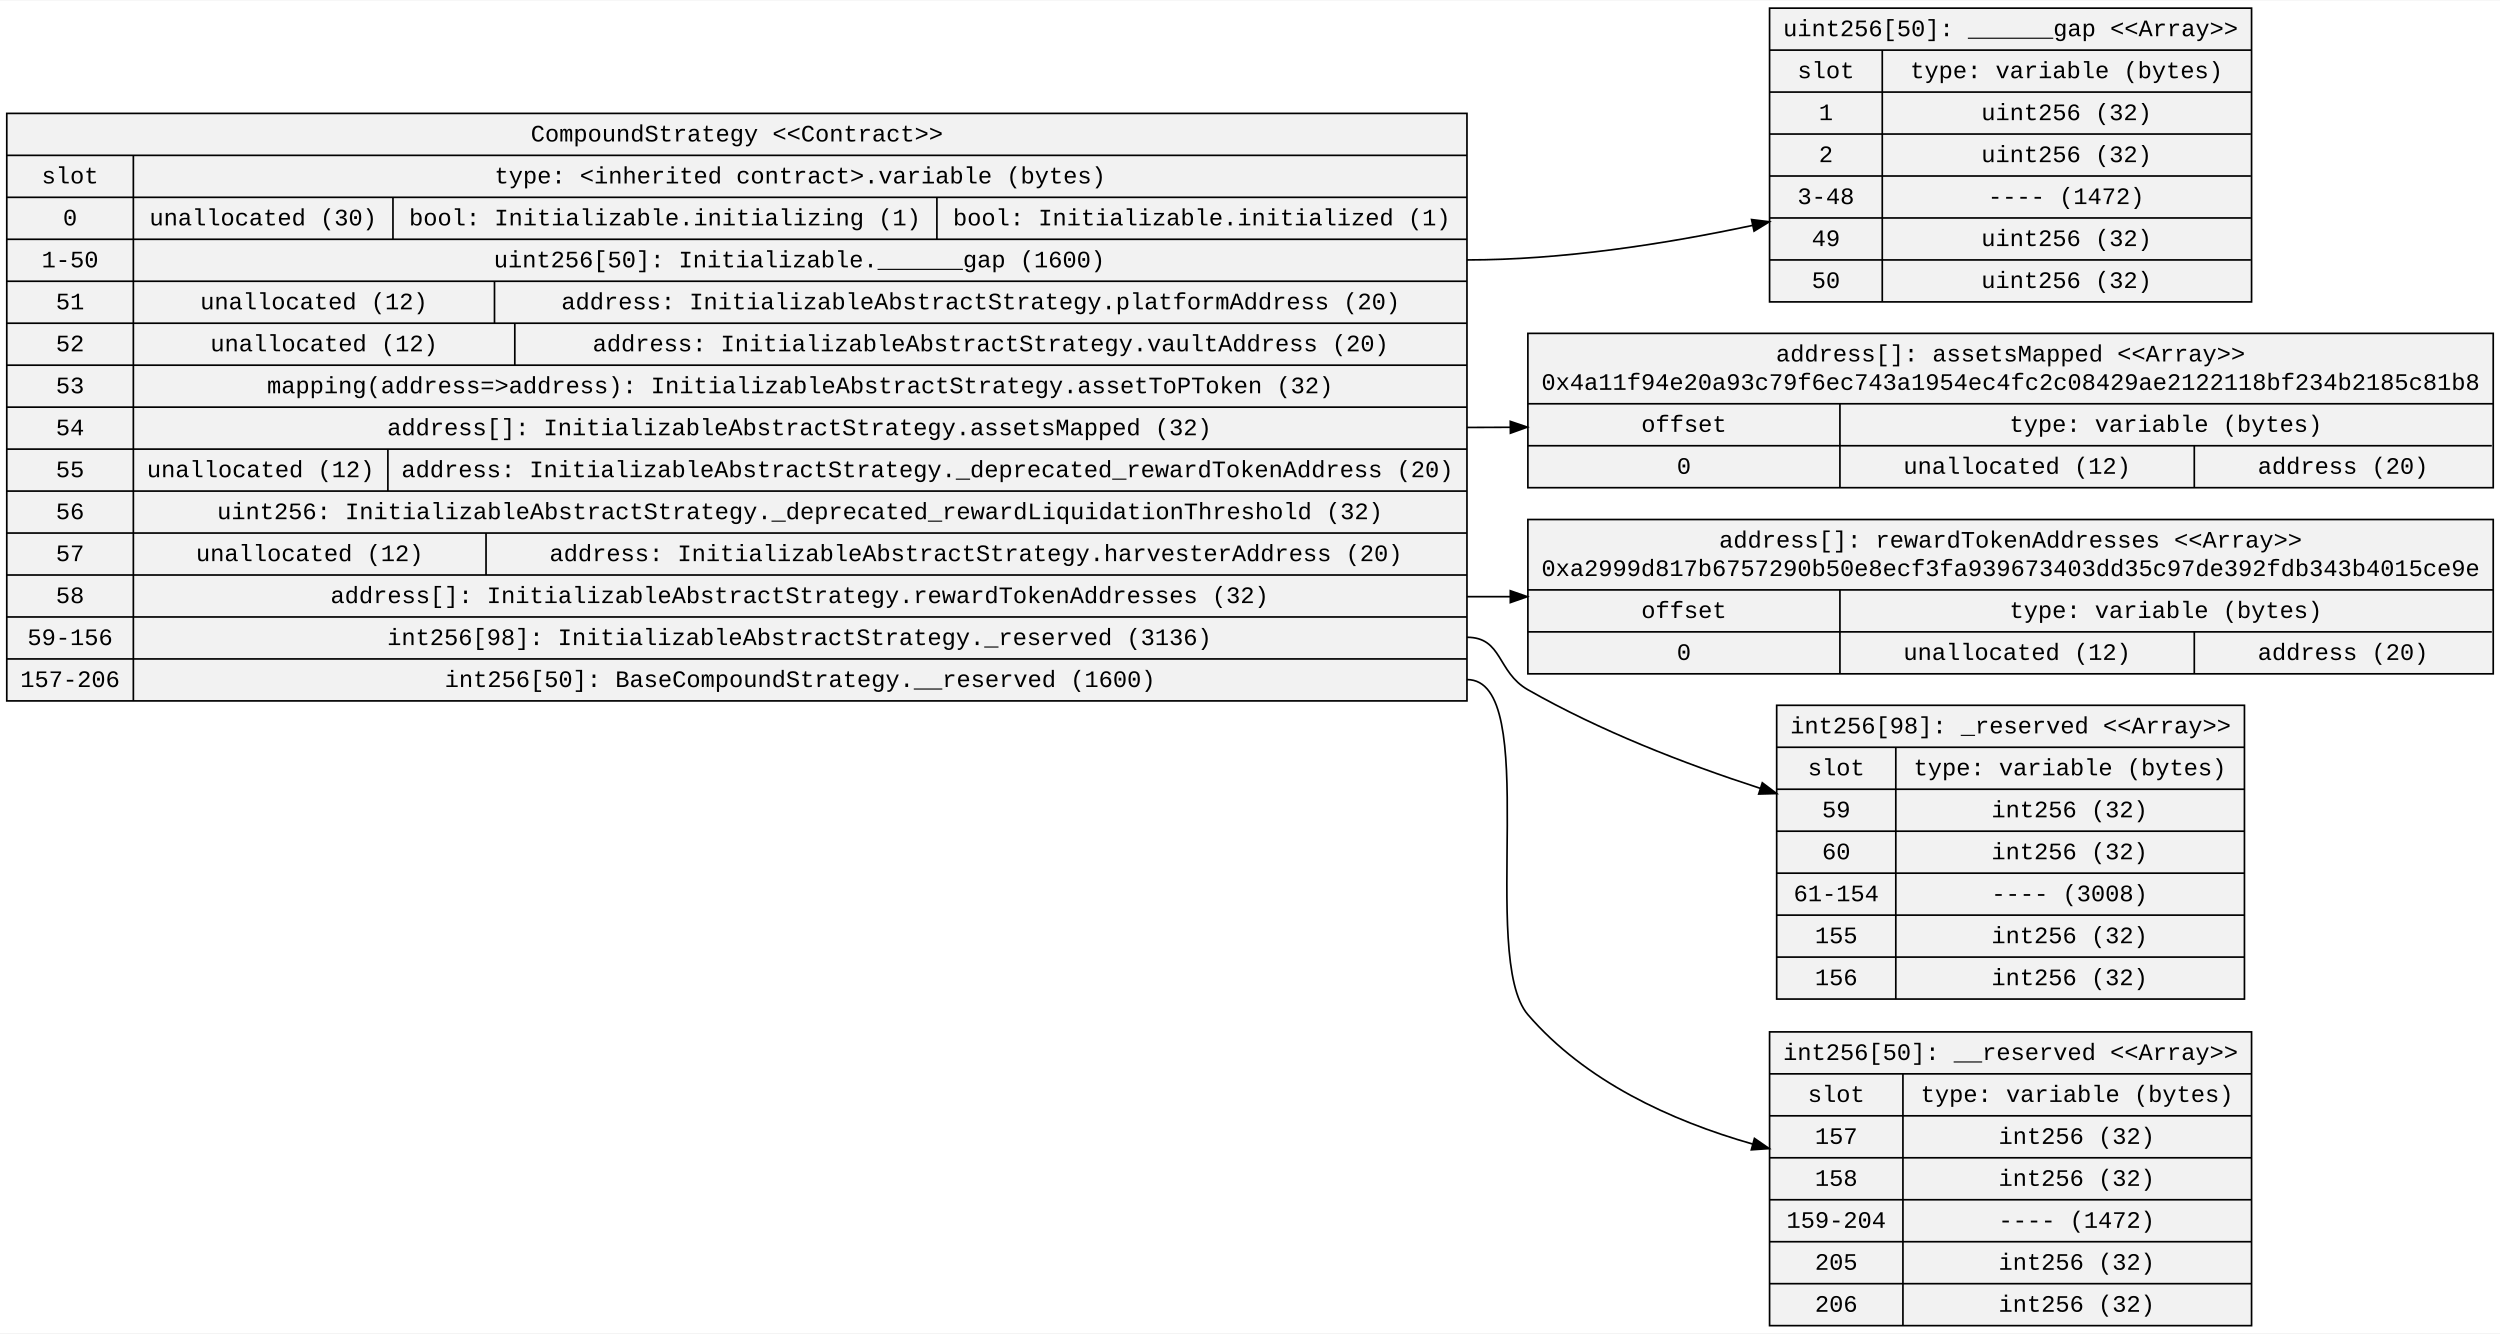
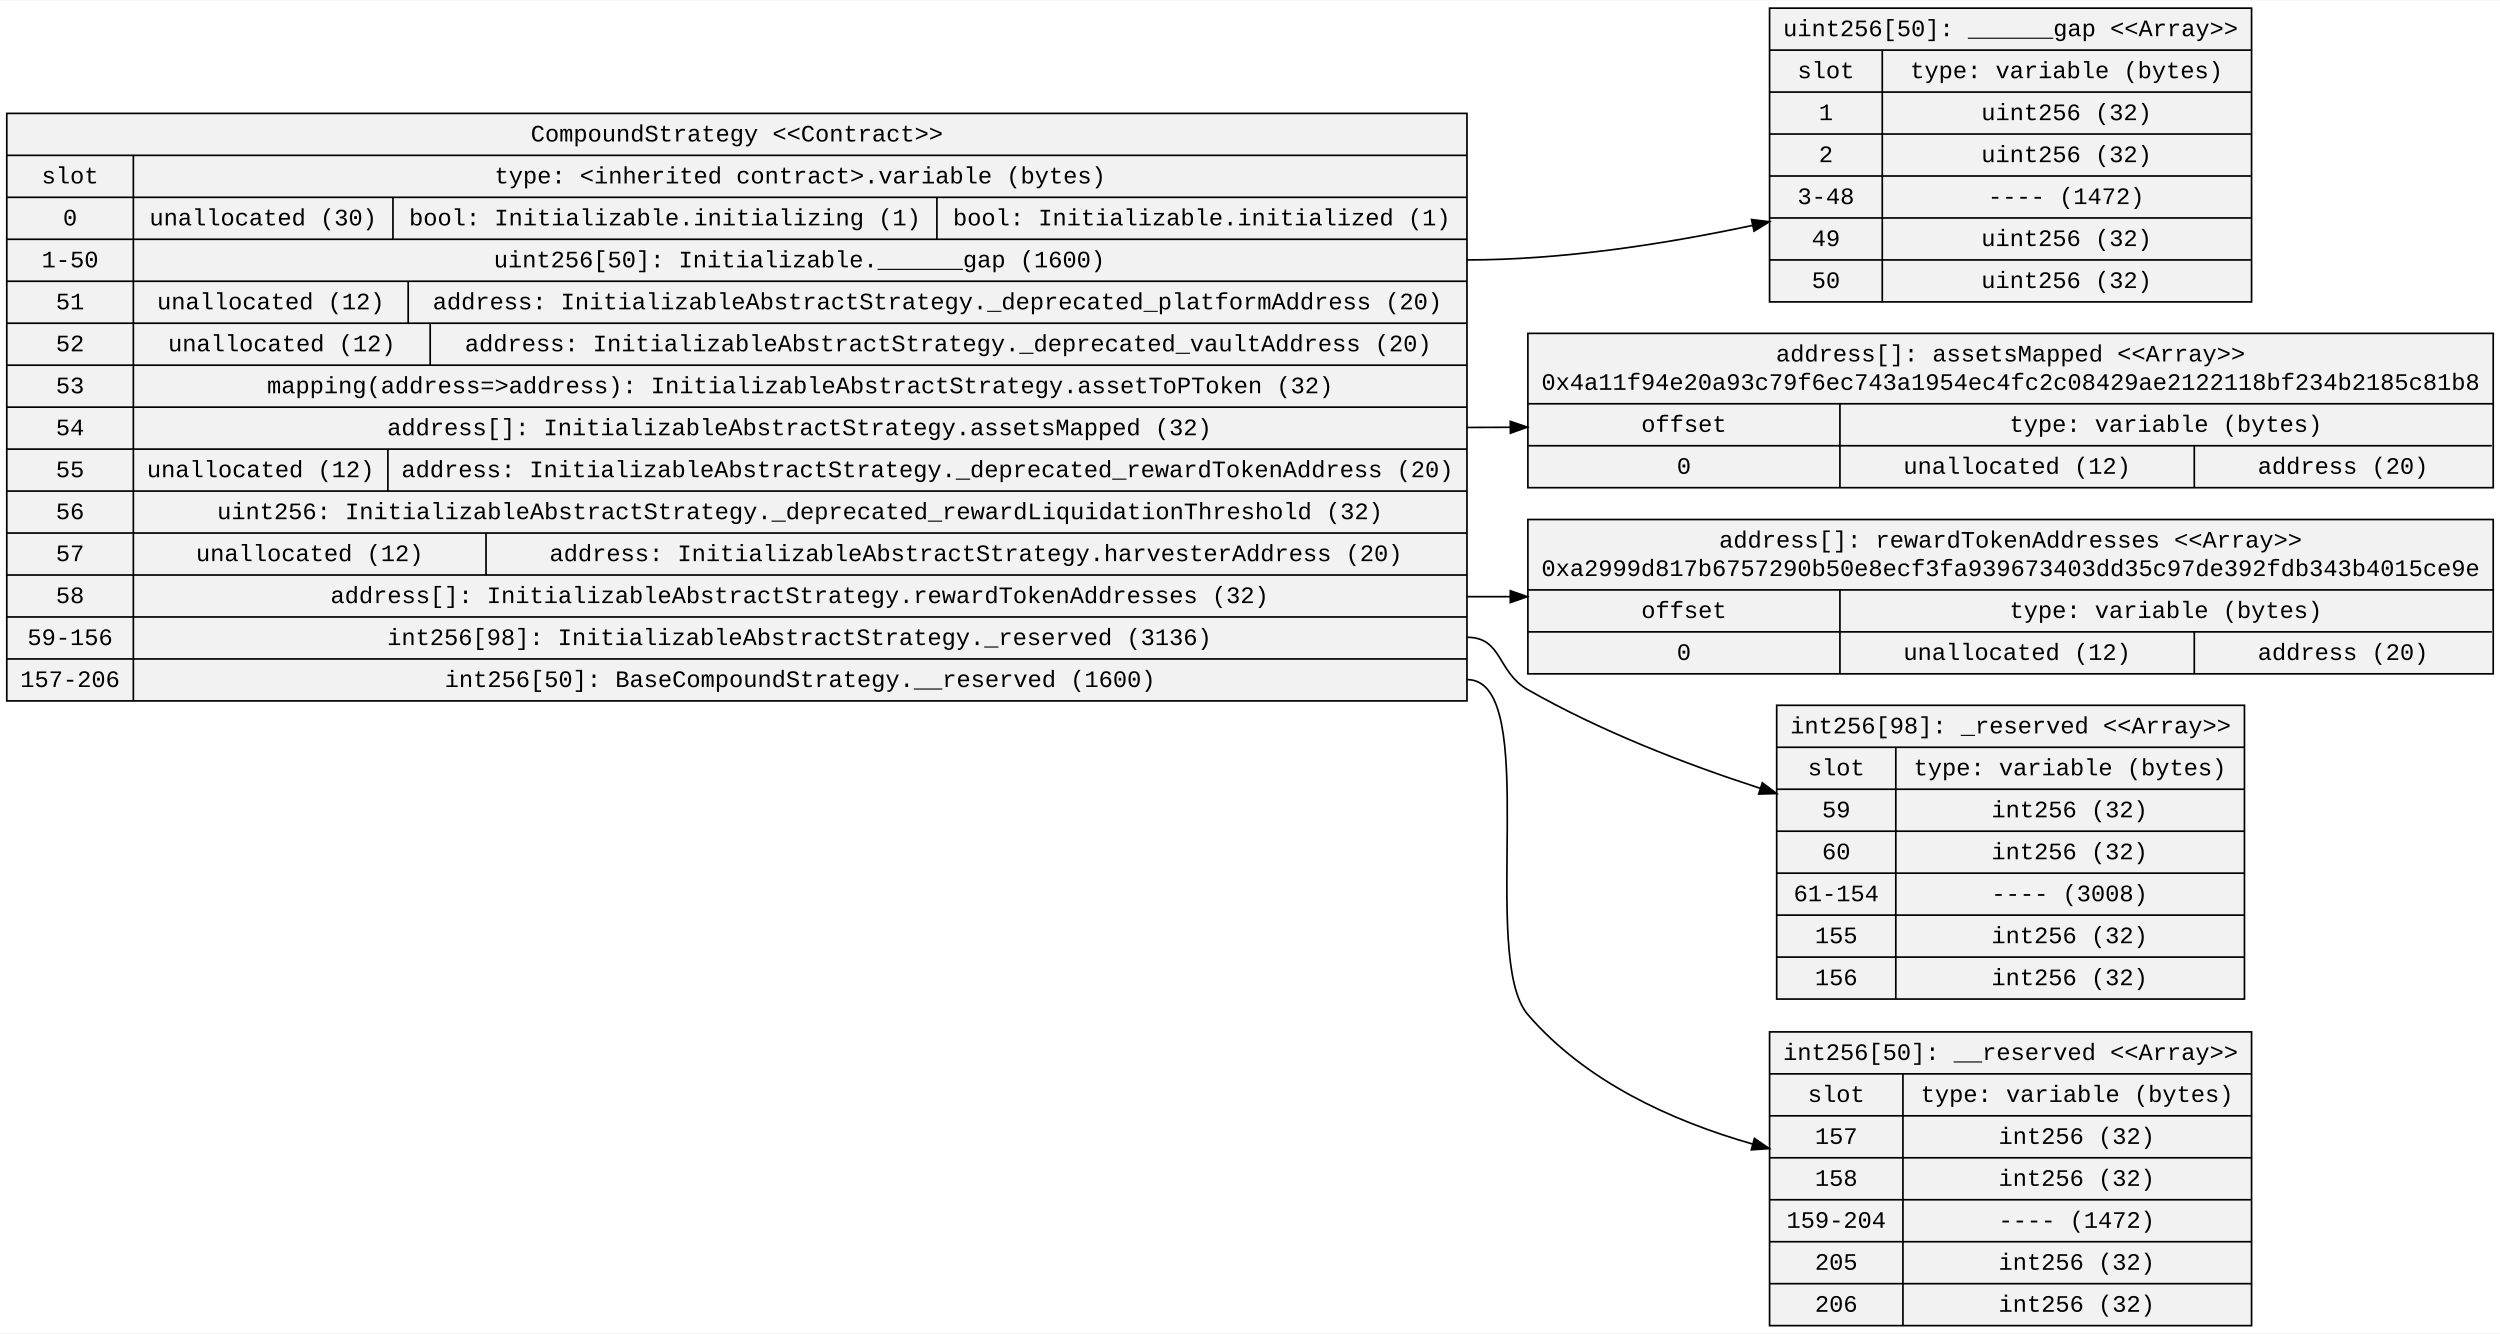
<svg xmlns="http://www.w3.org/2000/svg" width="1477pt" height="788pt" viewBox="0.00 0.00 1477.42 787.60">
  <g id="graph0" class="graph" transform="scale(1 1) rotate(0) translate(4 783.6)">
    <polygon fill="white" stroke="transparent" points="-4,4 -4,-783.6 1473.42,-783.6 1473.42,4 -4,4" />
    <g id="node1" class="node">
      <polygon fill="#f2f2f2" stroke="black" points="0,-369.7 0,-716.9 862.93,-716.9 862.93,-369.7 0,-369.7" />
      <text text-anchor="middle" x="431.47" y="-700.3" font-family="Courier New" font-size="14.00">CompoundStrategy &lt;&lt;Contract&gt;&gt;</text>
      <polyline fill="none" stroke="black" points="0,-692.1 862.93,-692.1 " />
      <text text-anchor="middle" x="37.4" y="-675.5" font-family="Courier New" font-size="14.00">slot</text>
      <polyline fill="none" stroke="black" points="0,-667.3 74.81,-667.3 " />
      <text text-anchor="middle" x="37.4" y="-650.7" font-family="Courier New" font-size="14.00">0</text>
      <polyline fill="none" stroke="black" points="0,-642.5 74.81,-642.5 " />
      <text text-anchor="middle" x="37.4" y="-625.9" font-family="Courier New" font-size="14.00">1-50</text>
      <polyline fill="none" stroke="black" points="0,-617.7 74.81,-617.7 " />
      <text text-anchor="middle" x="37.4" y="-601.1" font-family="Courier New" font-size="14.00">51</text>
      <polyline fill="none" stroke="black" points="0,-592.9 74.81,-592.9 " />
      <text text-anchor="middle" x="37.4" y="-576.3" font-family="Courier New" font-size="14.00">52</text>
      <polyline fill="none" stroke="black" points="0,-568.1 74.81,-568.1 " />
      <text text-anchor="middle" x="37.4" y="-551.5" font-family="Courier New" font-size="14.00">53</text>
      <polyline fill="none" stroke="black" points="0,-543.3 74.81,-543.3 " />
      <text text-anchor="middle" x="37.4" y="-526.7" font-family="Courier New" font-size="14.00">54</text>
      <polyline fill="none" stroke="black" points="0,-518.5 74.81,-518.5 " />
      <text text-anchor="middle" x="37.4" y="-501.9" font-family="Courier New" font-size="14.00">55</text>
      <polyline fill="none" stroke="black" points="0,-493.7 74.81,-493.7 " />
      <text text-anchor="middle" x="37.4" y="-477.1" font-family="Courier New" font-size="14.00">56</text>
      <polyline fill="none" stroke="black" points="0,-468.9 74.81,-468.9 " />
      <text text-anchor="middle" x="37.4" y="-452.3" font-family="Courier New" font-size="14.00">57</text>
      <polyline fill="none" stroke="black" points="0,-444.1 74.81,-444.1 " />
      <text text-anchor="middle" x="37.4" y="-427.5" font-family="Courier New" font-size="14.00">58</text>
      <polyline fill="none" stroke="black" points="0,-419.3 74.81,-419.3 " />
      <text text-anchor="middle" x="37.4" y="-402.7" font-family="Courier New" font-size="14.00">59-156</text>
      <polyline fill="none" stroke="black" points="0,-394.5 74.81,-394.5 " />
      <text text-anchor="middle" x="37.4" y="-377.9" font-family="Courier New" font-size="14.00">157-206</text>
      <polyline fill="none" stroke="black" points="74.81,-369.7 74.81,-692.1 " />
      <text text-anchor="middle" x="468.87" y="-675.5" font-family="Courier New" font-size="14.00">type: &lt;inherited contract&gt;.variable (bytes)</text>
      <polyline fill="none" stroke="black" points="74.81,-667.3 862.93,-667.3 " />
      <text text-anchor="middle" x="151.52" y="-650.7" font-family="Courier New" font-size="14.00">unallocated (30)</text>
      <polyline fill="none" stroke="black" points="228.23,-642.5 228.23,-667.3 " />
      <text text-anchor="middle" x="388.96" y="-650.7" font-family="Courier New" font-size="14.00">bool: Initializable.initializing (1)</text>
      <polyline fill="none" stroke="black" points="549.68,-642.5 549.68,-667.3 " />
      <text text-anchor="middle" x="706.2" y="-650.7" font-family="Courier New" font-size="14.00">bool: Initializable.initialized (1)</text>
      <polyline fill="none" stroke="black" points="74.81,-642.5 862.93,-642.5 " />
      <text text-anchor="middle" x="468.44" y="-625.9" font-family="Courier New" font-size="14.00">uint256[50]: Initializable.______gap (1600)</text>
      <polyline fill="none" stroke="black" points="74.81,-617.7 862.93,-617.7 " />
-       <text text-anchor="middle" x="181.52" y="-601.1" font-family="Courier New" font-size="14.00">unallocated (12)</text>
-       <polyline fill="none" stroke="black" points="288.23,-592.9 288.23,-617.7 " />
-       <text text-anchor="middle" x="575.57" y="-601.1" font-family="Courier New" font-size="14.00">address: InitializableAbstractStrategy.platformAddress (20)</text>
+       <text text-anchor="middle" x="156.02" y="-601.1" font-family="Courier New" font-size="14.00">unallocated (12)</text>
+       <polyline fill="none" stroke="black" points="237.23,-592.9 237.23,-617.7 " />
+       <text text-anchor="middle" x="549.98" y="-601.1" font-family="Courier New" font-size="14.00">address: InitializableAbstractStrategy._deprecated_platformAddress (20)</text>
      <polyline fill="none" stroke="black" points="74.81,-592.9 862.93,-592.9 " />
-       <text text-anchor="middle" x="187.52" y="-576.3" font-family="Courier New" font-size="14.00">unallocated (12)</text>
-       <polyline fill="none" stroke="black" points="300.23,-568.1 300.23,-592.9 " />
-       <text text-anchor="middle" x="581.47" y="-576.3" font-family="Courier New" font-size="14.00">address: InitializableAbstractStrategy.vaultAddress (20)</text>
+       <text text-anchor="middle" x="162.52" y="-576.3" font-family="Courier New" font-size="14.00">unallocated (12)</text>
+       <polyline fill="none" stroke="black" points="250.23,-568.1 250.23,-592.9 " />
+       <text text-anchor="middle" x="556.38" y="-576.3" font-family="Courier New" font-size="14.00">address: InitializableAbstractStrategy._deprecated_vaultAddress (20)</text>
      <polyline fill="none" stroke="black" points="74.81,-568.1 862.93,-568.1 " />
      <text text-anchor="middle" x="468.86" y="-551.5" font-family="Courier New" font-size="14.00">mapping(address=&gt;address): InitializableAbstractStrategy.assetToPToken (32)</text>
      <polyline fill="none" stroke="black" points="74.81,-543.3 862.93,-543.3 " />
      <text text-anchor="middle" x="468.45" y="-526.7" font-family="Courier New" font-size="14.00">address[]: InitializableAbstractStrategy.assetsMapped (32)</text>
      <polyline fill="none" stroke="black" points="74.81,-518.5 862.93,-518.5 " />
      <text text-anchor="middle" x="150.02" y="-501.9" font-family="Courier New" font-size="14.00">unallocated (12)</text>
      <polyline fill="none" stroke="black" points="225.23,-493.7 225.23,-518.5 " />
      <text text-anchor="middle" x="544.08" y="-501.9" font-family="Courier New" font-size="14.00">address: InitializableAbstractStrategy._deprecated_rewardTokenAddress (20)</text>
      <polyline fill="none" stroke="black" points="74.81,-493.7 862.93,-493.7 " />
      <text text-anchor="middle" x="468.77" y="-477.1" font-family="Courier New" font-size="14.00">uint256: InitializableAbstractStrategy._deprecated_rewardLiquidationThreshold (32)</text>
      <polyline fill="none" stroke="black" points="74.81,-468.9 862.93,-468.9 " />
      <text text-anchor="middle" x="179.02" y="-452.3" font-family="Courier New" font-size="14.00">unallocated (12)</text>
      <polyline fill="none" stroke="black" points="283.23,-444.1 283.23,-468.9 " />
      <text text-anchor="middle" x="572.77" y="-452.3" font-family="Courier New" font-size="14.00">address: InitializableAbstractStrategy.harvesterAddress (20)</text>
      <polyline fill="none" stroke="black" points="74.81,-444.1 862.93,-444.1 " />
      <text text-anchor="middle" x="468.55" y="-427.5" font-family="Courier New" font-size="14.00">address[]: InitializableAbstractStrategy.rewardTokenAddresses (32)</text>
      <polyline fill="none" stroke="black" points="74.81,-419.3 862.93,-419.3 " />
      <text text-anchor="middle" x="468.45" y="-402.7" font-family="Courier New" font-size="14.00">int256[98]: InitializableAbstractStrategy._reserved (3136)</text>
      <polyline fill="none" stroke="black" points="74.81,-394.5 862.93,-394.5 " />
      <text text-anchor="middle" x="468.84" y="-377.9" font-family="Courier New" font-size="14.00">int256[50]: BaseCompoundStrategy.__reserved (1600)</text>
    </g>
    <g id="node2" class="node">
      <polygon fill="#f2f2f2" stroke="black" points="1041.76,-605.5 1041.76,-779.1 1326.6,-779.1 1326.6,-605.5 1041.76,-605.5" />
      <text text-anchor="middle" x="1184.18" y="-762.5" font-family="Courier New" font-size="14.00">uint256[50]: ______gap &lt;&lt;Array&gt;&gt;</text>
      <polyline fill="none" stroke="black" points="1041.76,-754.3 1326.6,-754.3 " />
      <text text-anchor="middle" x="1075.06" y="-737.7" font-family="Courier New" font-size="14.00">slot</text>
      <polyline fill="none" stroke="black" points="1041.76,-729.5 1108.36,-729.5 " />
      <text text-anchor="middle" x="1075.06" y="-712.9" font-family="Courier New" font-size="14.00">1</text>
      <polyline fill="none" stroke="black" points="1041.76,-704.7 1108.36,-704.7 " />
      <text text-anchor="middle" x="1075.06" y="-688.1" font-family="Courier New" font-size="14.00">2</text>
      <polyline fill="none" stroke="black" points="1041.76,-679.9 1108.36,-679.9 " />
      <text text-anchor="middle" x="1075.06" y="-663.3" font-family="Courier New" font-size="14.00">3-48</text>
      <polyline fill="none" stroke="black" points="1041.76,-655.1 1108.36,-655.1 " />
      <text text-anchor="middle" x="1075.06" y="-638.5" font-family="Courier New" font-size="14.00">49</text>
      <polyline fill="none" stroke="black" points="1041.76,-630.3 1108.36,-630.3 " />
      <text text-anchor="middle" x="1075.06" y="-613.7" font-family="Courier New" font-size="14.00">50</text>
      <polyline fill="none" stroke="black" points="1108.36,-605.5 1108.36,-754.3 " />
      <text text-anchor="middle" x="1217.28" y="-737.7" font-family="Courier New" font-size="14.00">type: variable (bytes)</text>
      <polyline fill="none" stroke="black" points="1108.36,-729.5 1326.19,-729.5 " />
      <text text-anchor="middle" x="1217.27" y="-712.9" font-family="Courier New" font-size="14.00">uint256 (32)</text>
      <polyline fill="none" stroke="black" points="1108.36,-704.7 1326.19,-704.7 " />
      <text text-anchor="middle" x="1217.27" y="-688.1" font-family="Courier New" font-size="14.00">uint256 (32)</text>
      <polyline fill="none" stroke="black" points="1108.36,-679.9 1326.19,-679.9 " />
      <text text-anchor="middle" x="1217.07" y="-663.3" font-family="Courier New" font-size="14.00">---- (1472)</text>
      <polyline fill="none" stroke="black" points="1108.36,-655.1 1326.19,-655.1 " />
      <text text-anchor="middle" x="1217.27" y="-638.5" font-family="Courier New" font-size="14.00">uint256 (32)</text>
      <polyline fill="none" stroke="black" points="1108.36,-630.3 1326.19,-630.3 " />
      <text text-anchor="middle" x="1217.27" y="-613.7" font-family="Courier New" font-size="14.00">uint256 (32)</text>
    </g>
    <g id="edge1" class="edge">
      <path fill="none" stroke="black" d="M862.93,-630.3C918.64,-630.3 978.83,-639.46 1031.82,-650.73" />
      <polygon fill="black" stroke="black" points="1031.12,-654.16 1041.63,-652.86 1032.6,-647.32 1031.12,-654.16" />
    </g>
    <g id="node3" class="node">
      <polygon fill="#f2f2f2" stroke="black" points="898.93,-495.7 898.93,-586.9 1469.42,-586.9 1469.42,-495.7 898.93,-495.7" />
      <text text-anchor="middle" x="1184.18" y="-570.3" font-family="Courier New" font-size="14.00">address[]: assetsMapped &lt;&lt;Array&gt;&gt;</text>
      <text text-anchor="middle" x="1184.18" y="-553.5" font-family="Courier New" font-size="14.00">0x4a11f94e20a93c79f6ec743a1954ec4fc2c08429ae2122118bf234b2185c81b8</text>
      <polyline fill="none" stroke="black" points="898.93,-545.3 1469.42,-545.3 " />
      <text text-anchor="middle" x="991.14" y="-528.7" font-family="Courier New" font-size="14.00">offset</text>
      <polyline fill="none" stroke="black" points="898.93,-520.5 1083.34,-520.5 " />
      <text text-anchor="middle" x="991.14" y="-503.9" font-family="Courier New" font-size="14.00">0</text>
      <polyline fill="none" stroke="black" points="1083.34,-495.7 1083.34,-545.3 " />
      <text text-anchor="middle" x="1275.96" y="-528.7" font-family="Courier New" font-size="14.00">type: variable (bytes)</text>
      <polyline fill="none" stroke="black" points="1083.34,-520.5 1468.58,-520.5 " />
      <text text-anchor="middle" x="1188.05" y="-503.9" font-family="Courier New" font-size="14.00">unallocated (12)</text>
      <polyline fill="none" stroke="black" points="1292.76,-495.7 1292.76,-520.5 " />
      <text text-anchor="middle" x="1380.67" y="-503.9" font-family="Courier New" font-size="14.00">address (20)</text>
    </g>
    <g id="edge2" class="edge">
      <path fill="none" stroke="black" d="M862.93,-531.3C871.33,-531.3 879.85,-531.33 888.45,-531.4" />
      <polygon fill="black" stroke="black" points="888.54,-534.9 898.57,-531.49 888.61,-527.9 888.54,-534.9" />
    </g>
    <g id="node4" class="node">
      <polygon fill="#f2f2f2" stroke="black" points="898.93,-385.7 898.93,-476.9 1469.42,-476.9 1469.42,-385.7 898.93,-385.7" />
      <text text-anchor="middle" x="1184.18" y="-460.3" font-family="Courier New" font-size="14.00">address[]: rewardTokenAddresses &lt;&lt;Array&gt;&gt;</text>
      <text text-anchor="middle" x="1184.18" y="-443.5" font-family="Courier New" font-size="14.00">0xa2999d817b6757290b50e8ecf3fa939673403dd35c97de392fdb343b4015ce9e</text>
      <polyline fill="none" stroke="black" points="898.93,-435.3 1469.42,-435.3 " />
      <text text-anchor="middle" x="991.14" y="-418.7" font-family="Courier New" font-size="14.00">offset</text>
      <polyline fill="none" stroke="black" points="898.93,-410.5 1083.34,-410.5 " />
      <text text-anchor="middle" x="991.14" y="-393.9" font-family="Courier New" font-size="14.00">0</text>
      <polyline fill="none" stroke="black" points="1083.34,-385.7 1083.34,-435.3 " />
      <text text-anchor="middle" x="1275.96" y="-418.7" font-family="Courier New" font-size="14.00">type: variable (bytes)</text>
      <polyline fill="none" stroke="black" points="1083.34,-410.5 1468.58,-410.5 " />
      <text text-anchor="middle" x="1188.05" y="-393.9" font-family="Courier New" font-size="14.00">unallocated (12)</text>
      <polyline fill="none" stroke="black" points="1292.76,-385.7 1292.76,-410.5 " />
      <text text-anchor="middle" x="1380.67" y="-393.9" font-family="Courier New" font-size="14.00">address (20)</text>
    </g>
    <g id="edge3" class="edge">
      <path fill="none" stroke="black" d="M862.93,-431.3C871.32,-431.3 879.84,-431.3 888.44,-431.3" />
      <polygon fill="black" stroke="black" points="888.56,-434.8 898.56,-431.3 888.56,-427.8 888.56,-434.8" />
    </g>
    <g id="node5" class="node">
      <polygon fill="#f2f2f2" stroke="black" points="1045.96,-193.5 1045.96,-367.1 1322.4,-367.1 1322.4,-193.5 1045.96,-193.5" />
      <text text-anchor="middle" x="1184.18" y="-350.5" font-family="Courier New" font-size="14.00">int256[98]: _reserved &lt;&lt;Array&gt;&gt;</text>
      <polyline fill="none" stroke="black" points="1045.96,-342.3 1322.4,-342.3 " />
      <text text-anchor="middle" x="1081.16" y="-325.7" font-family="Courier New" font-size="14.00">slot</text>
      <polyline fill="none" stroke="black" points="1045.96,-317.5 1116.36,-317.5 " />
      <text text-anchor="middle" x="1081.16" y="-300.9" font-family="Courier New" font-size="14.00">59</text>
      <polyline fill="none" stroke="black" points="1045.96,-292.7 1116.36,-292.7 " />
      <text text-anchor="middle" x="1081.16" y="-276.1" font-family="Courier New" font-size="14.00">60</text>
      <polyline fill="none" stroke="black" points="1045.96,-267.9 1116.36,-267.9 " />
      <text text-anchor="middle" x="1081.16" y="-251.3" font-family="Courier New" font-size="14.00">61-154</text>
      <polyline fill="none" stroke="black" points="1045.96,-243.1 1116.36,-243.1 " />
      <text text-anchor="middle" x="1081.16" y="-226.5" font-family="Courier New" font-size="14.00">155</text>
      <polyline fill="none" stroke="black" points="1045.96,-218.3 1116.36,-218.3 " />
      <text text-anchor="middle" x="1081.16" y="-201.7" font-family="Courier New" font-size="14.00">156</text>
      <polyline fill="none" stroke="black" points="1116.36,-193.5 1116.36,-342.3 " />
      <text text-anchor="middle" x="1219.28" y="-325.7" font-family="Courier New" font-size="14.00">type: variable (bytes)</text>
      <polyline fill="none" stroke="black" points="1116.36,-317.5 1322.19,-317.5 " />
      <text text-anchor="middle" x="1219.07" y="-300.9" font-family="Courier New" font-size="14.00">int256 (32)</text>
      <polyline fill="none" stroke="black" points="1116.36,-292.7 1322.19,-292.7 " />
      <text text-anchor="middle" x="1219.07" y="-276.1" font-family="Courier New" font-size="14.00">int256 (32)</text>
      <polyline fill="none" stroke="black" points="1116.36,-267.9 1322.19,-267.9 " />
      <text text-anchor="middle" x="1219.07" y="-251.3" font-family="Courier New" font-size="14.00">---- (3008)</text>
      <polyline fill="none" stroke="black" points="1116.36,-243.1 1322.19,-243.1 " />
      <text text-anchor="middle" x="1219.07" y="-226.5" font-family="Courier New" font-size="14.00">int256 (32)</text>
      <polyline fill="none" stroke="black" points="1116.36,-218.3 1322.19,-218.3 " />
      <text text-anchor="middle" x="1219.07" y="-201.7" font-family="Courier New" font-size="14.00">int256 (32)</text>
    </g>
    <g id="edge4" class="edge">
      <path fill="none" stroke="black" d="M862.93,-407.3C884.05,-407.3 880.59,-386.76 898.93,-376.3 941.28,-352.15 990.65,-332.83 1036.26,-318.03" />
      <polygon fill="black" stroke="black" points="1037.47,-321.32 1045.93,-314.94 1035.34,-314.65 1037.47,-321.32" />
    </g>
    <g id="node6" class="node">
      <polygon fill="#f2f2f2" stroke="black" points="1041.76,-0.5 1041.76,-174.1 1326.6,-174.1 1326.6,-0.5 1041.76,-0.5" />
      <text text-anchor="middle" x="1184.18" y="-157.5" font-family="Courier New" font-size="14.00">int256[50]: __reserved &lt;&lt;Array&gt;&gt;</text>
      <polyline fill="none" stroke="black" points="1041.76,-149.3 1326.6,-149.3 " />
      <text text-anchor="middle" x="1081.16" y="-132.7" font-family="Courier New" font-size="14.00">slot</text>
      <polyline fill="none" stroke="black" points="1041.76,-124.5 1120.57,-124.5 " />
      <text text-anchor="middle" x="1081.16" y="-107.9" font-family="Courier New" font-size="14.00">157</text>
      <polyline fill="none" stroke="black" points="1041.76,-99.7 1120.57,-99.7 " />
      <text text-anchor="middle" x="1081.16" y="-83.1" font-family="Courier New" font-size="14.00">158</text>
      <polyline fill="none" stroke="black" points="1041.76,-74.9 1120.57,-74.9 " />
      <text text-anchor="middle" x="1081.16" y="-58.3" font-family="Courier New" font-size="14.00">159-204</text>
      <polyline fill="none" stroke="black" points="1041.76,-50.1 1120.57,-50.1 " />
      <text text-anchor="middle" x="1081.16" y="-33.5" font-family="Courier New" font-size="14.00">205</text>
      <polyline fill="none" stroke="black" points="1041.76,-25.3 1120.57,-25.3 " />
      <text text-anchor="middle" x="1081.16" y="-8.7" font-family="Courier New" font-size="14.00">206</text>
      <polyline fill="none" stroke="black" points="1120.57,-0.5 1120.57,-149.3 " />
      <text text-anchor="middle" x="1223.48" y="-132.7" font-family="Courier New" font-size="14.00">type: variable (bytes)</text>
      <polyline fill="none" stroke="black" points="1120.57,-124.5 1326.4,-124.5 " />
      <text text-anchor="middle" x="1223.27" y="-107.9" font-family="Courier New" font-size="14.00">int256 (32)</text>
      <polyline fill="none" stroke="black" points="1120.57,-99.7 1326.4,-99.7 " />
      <text text-anchor="middle" x="1223.27" y="-83.1" font-family="Courier New" font-size="14.00">int256 (32)</text>
      <polyline fill="none" stroke="black" points="1120.57,-74.9 1326.4,-74.9 " />
      <text text-anchor="middle" x="1223.27" y="-58.3" font-family="Courier New" font-size="14.00">---- (1472)</text>
      <polyline fill="none" stroke="black" points="1120.57,-50.1 1326.4,-50.1 " />
      <text text-anchor="middle" x="1223.27" y="-33.5" font-family="Courier New" font-size="14.00">int256 (32)</text>
      <polyline fill="none" stroke="black" points="1120.57,-25.3 1326.4,-25.3 " />
      <text text-anchor="middle" x="1223.27" y="-8.7" font-family="Courier New" font-size="14.00">int256 (32)</text>
    </g>
    <g id="edge5" class="edge">
      <path fill="none" stroke="black" d="M862.93,-382.3C907.65,-382.3 869.75,-218.19 898.93,-184.3 932.66,-145.13 982.9,-121.75 1031.8,-107.8" />
      <polygon fill="black" stroke="black" points="1032.83,-111.15 1041.55,-105.14 1030.98,-104.4 1032.83,-111.15" />
    </g>
  </g>
</svg>
